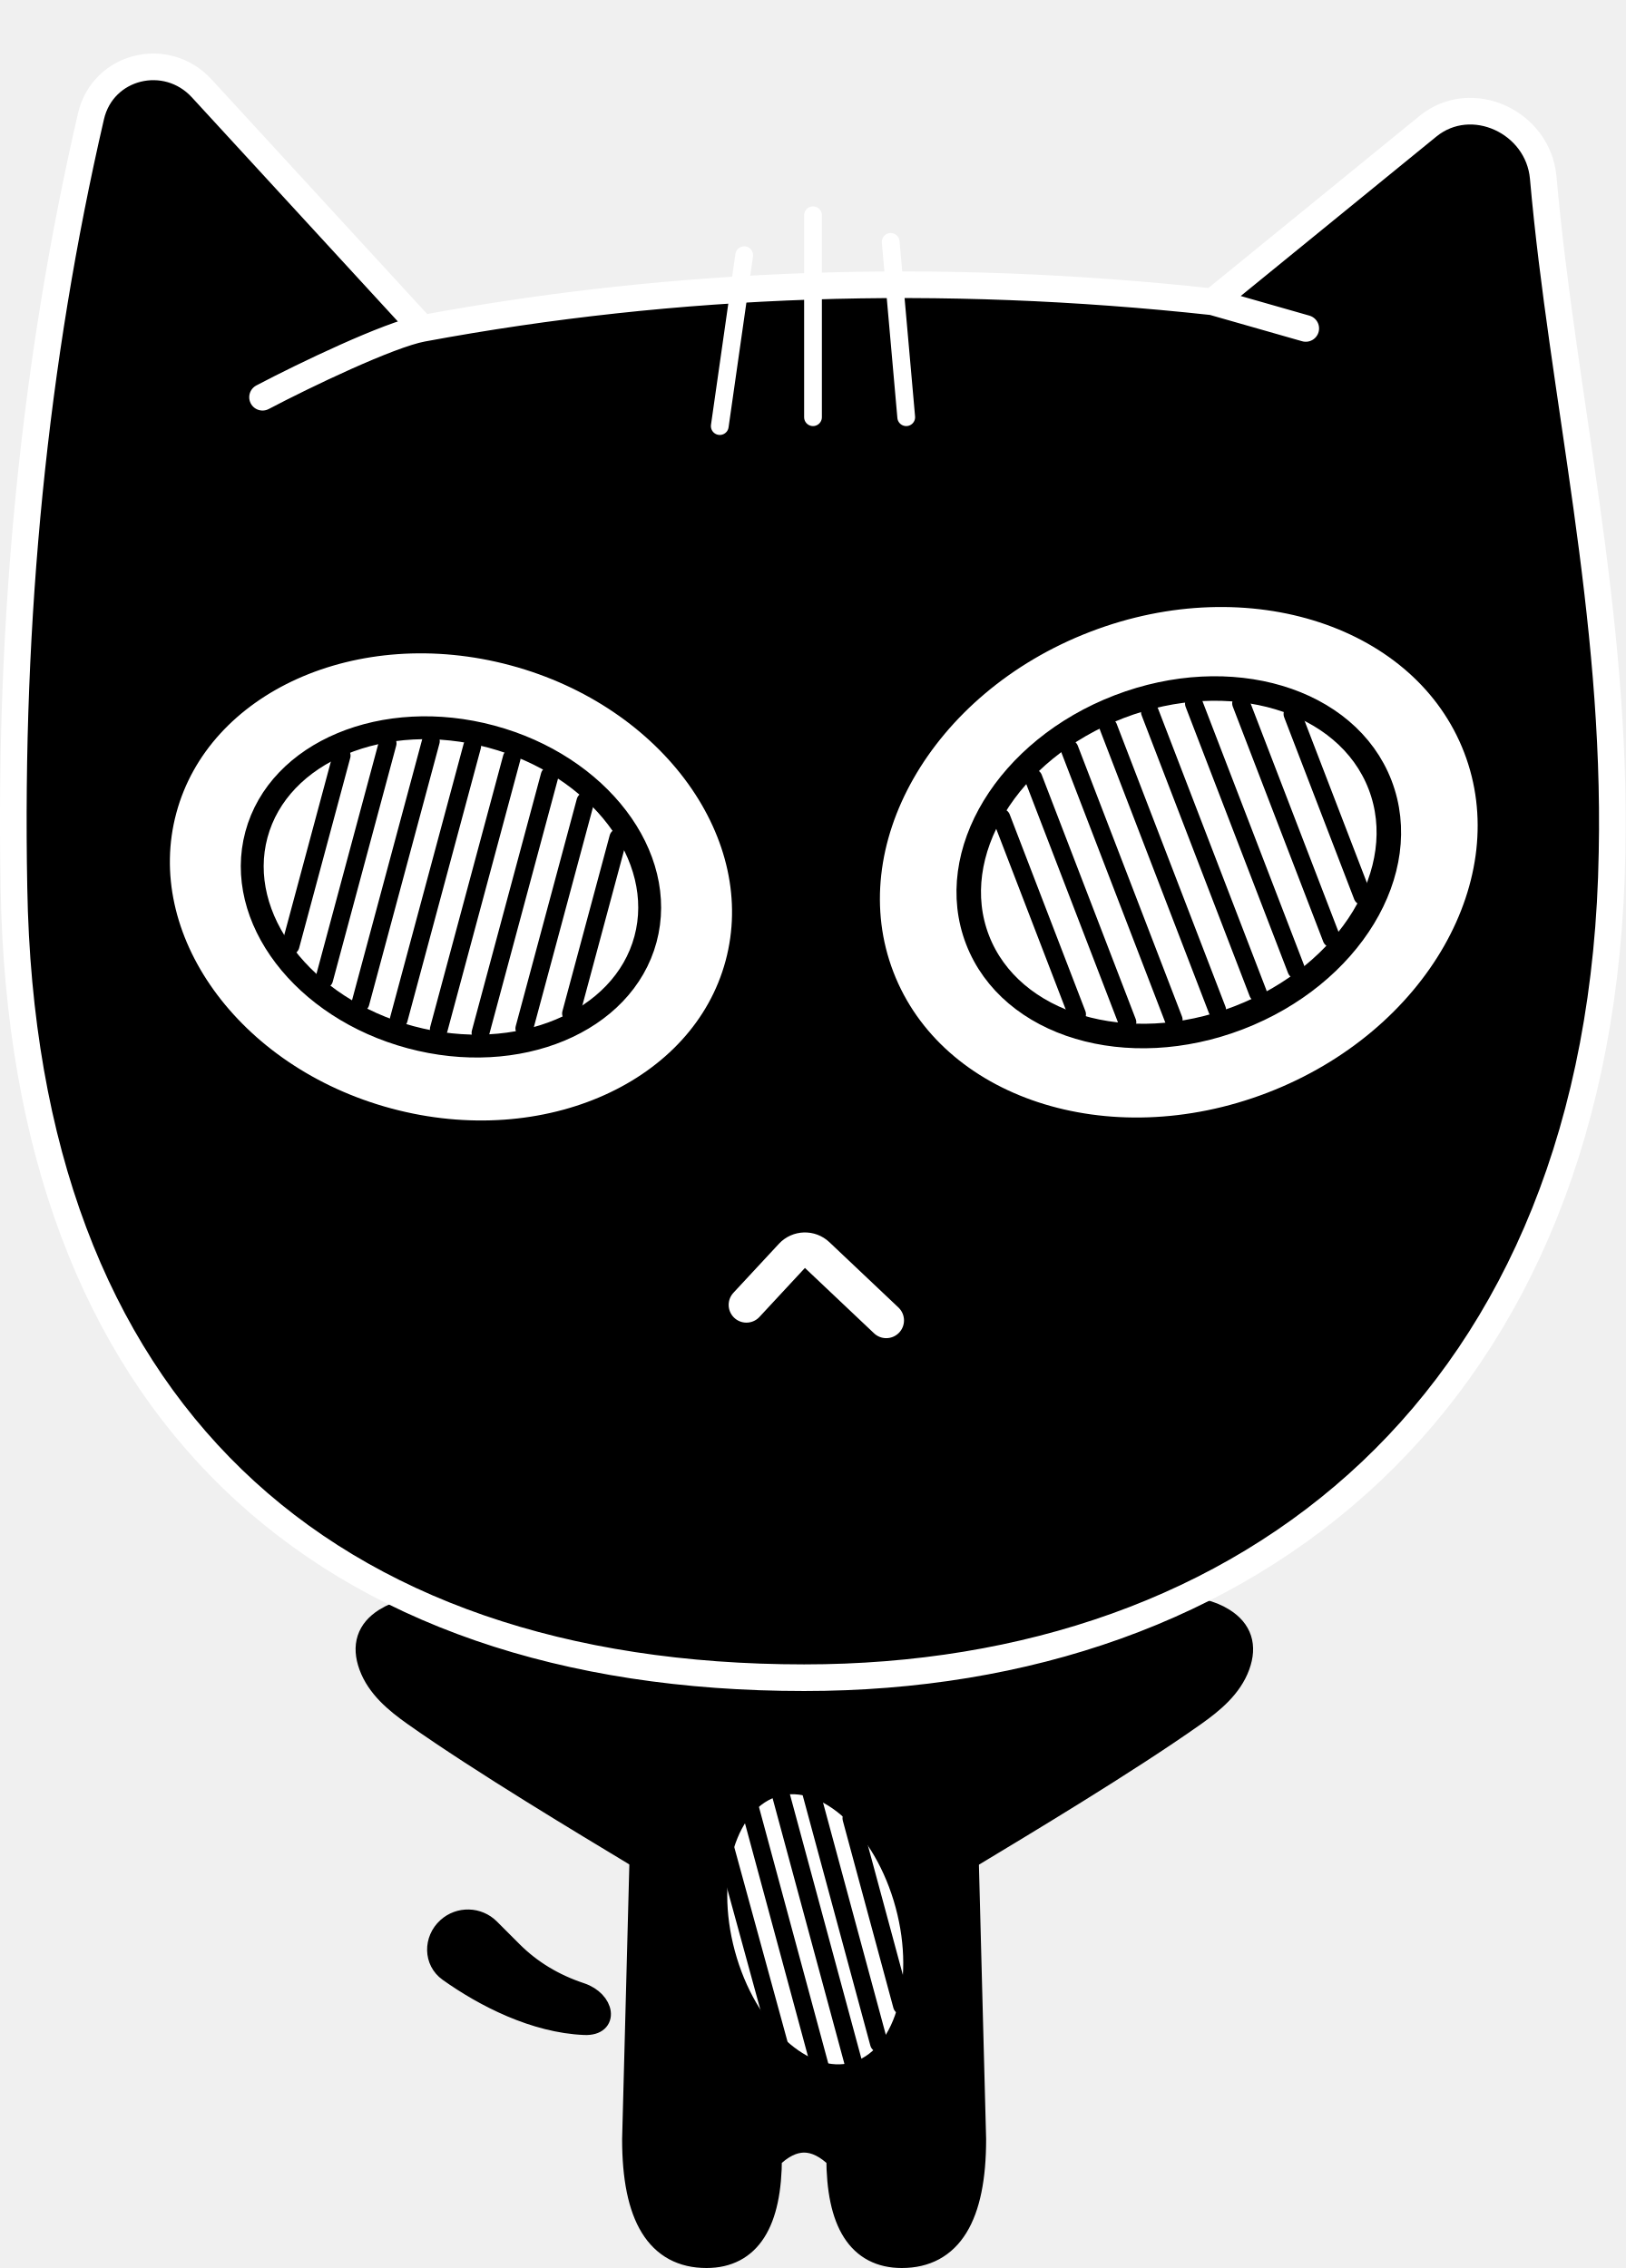
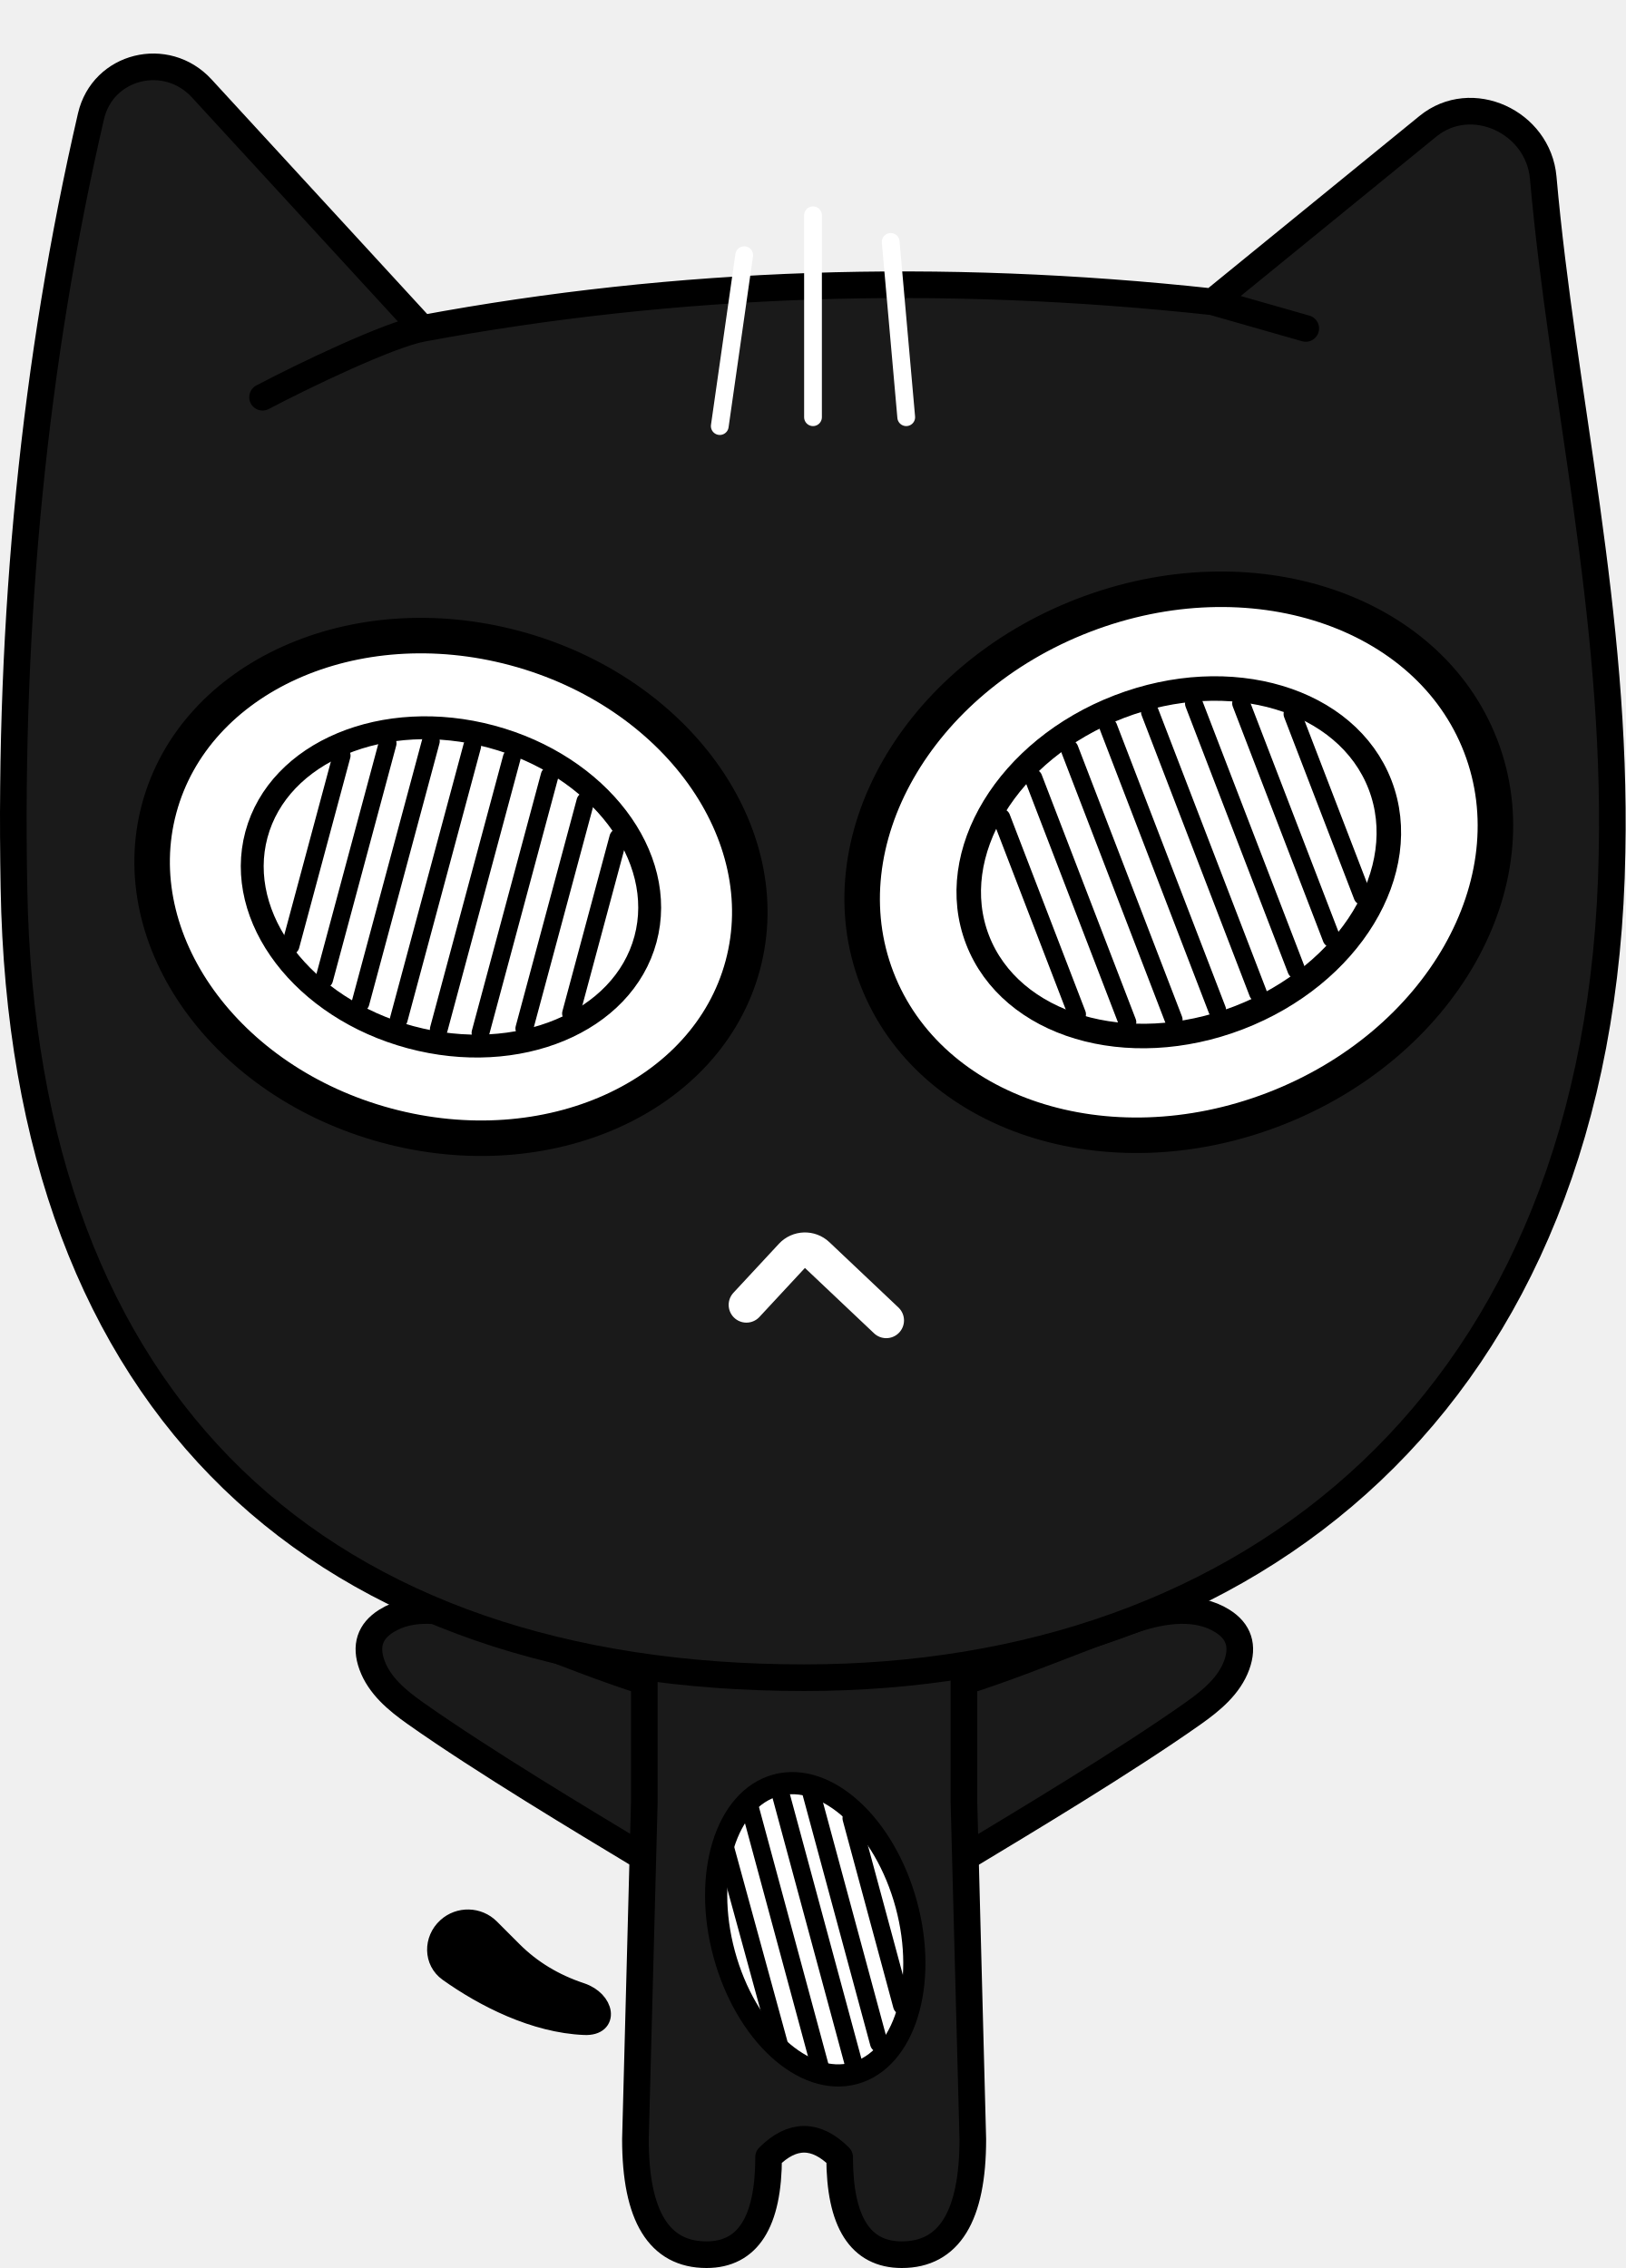
<svg xmlns="http://www.w3.org/2000/svg" preserveAspectRatio="none" overflow="visible" style="display: block;" width="226.93" height="316.651" viewBox="0 0 226.93 316.651" fill="none">
  <g id="cat">
    <path id="Tail" d="M71.66 272.325C74.254 274.918 77.412 276.833 81.135 278.069C84.583 279.214 85.236 283.027 81.606 282.881C74.578 282.598 67.487 278.955 62.504 275.403C60.348 273.867 60.344 270.782 62.303 269.002C64.072 267.393 66.793 267.458 68.484 269.149L71.66 272.325Z" fill="black" stroke="black" stroke-width="2.479" stroke-linecap="round" stroke-linejoin="round" />
-     <path id="Body" d="M88.701 298.68L89.941 251.585V226.799H134.557V251.585L135.796 298.68C135.796 309.421 132.491 314.792 125.881 314.792C120.098 314.792 117.206 310.247 117.206 301.159C113.901 297.854 110.596 297.854 107.291 301.159C107.291 310.247 104.399 314.792 98.616 314.792C92.006 314.792 88.701 309.421 88.701 298.68Z" fill="black" stroke="black" stroke-width="3.718" stroke-linejoin="round" />
-     <path id="Arm Up L" d="M66.06 226.05C75.506 229.142 86.871 234.611 98.923 237.194L88.808 258.712C82.047 254.626 67.483 245.915 57.952 239.177C55.447 237.406 52.962 235.34 51.92 232.454C50.963 229.804 51.628 227.761 53.914 226.325C57.476 224.088 62.064 224.742 66.06 226.05Z" fill="black" stroke="black" stroke-width="3.718" stroke-linejoin="round" />
-     <path id="Arm Up R" d="M158.5 226.05C149.054 229.142 137.689 234.611 125.637 237.194L135.753 258.712C142.513 254.626 157.077 245.915 166.608 239.177C169.113 237.406 171.598 235.34 172.64 232.454C173.597 229.804 172.933 227.761 170.646 226.325C167.085 224.088 162.497 224.742 158.5 226.05Z" fill="black" stroke="black" stroke-width="3.718" stroke-linejoin="round" />
+     <path id="Arm Up L" d="M66.06 226.05C75.506 229.142 86.871 234.611 98.923 237.194L88.808 258.712C82.047 254.626 67.483 245.915 57.952 239.177C55.447 237.406 52.962 235.34 51.92 232.454C50.963 229.804 51.628 227.761 53.914 226.325C57.476 224.088 62.064 224.742 66.06 226.05Z" fill="#1A1A1A" stroke="black" stroke-width="3.718" stroke-linejoin="round" />
+     <path id="Arm Up R" d="M158.5 226.05C149.054 229.142 137.689 234.611 125.637 237.194L135.753 258.712C142.513 254.626 157.077 245.915 166.608 239.177C169.113 237.406 171.598 235.34 172.64 232.454C173.597 229.804 172.933 227.761 170.646 226.325C167.085 224.088 162.497 224.742 158.5 226.05Z" fill="#1A1A1A" stroke="black" stroke-width="3.718" stroke-linejoin="round" />
+     <path id="Body" d="M88.701 298.68L89.941 251.585V226.799H134.557V251.585L135.796 298.68C135.796 309.421 132.491 314.792 125.881 314.792C120.098 314.792 117.206 310.247 117.206 301.159C113.901 297.854 110.596 297.854 107.291 301.159C107.291 310.247 104.399 314.792 98.616 314.792C92.006 314.792 88.701 309.421 88.701 298.68Z" fill="#1A1A1A" stroke="black" stroke-width="3.718" stroke-linejoin="round" />
    <g id="Belly">
      <path id="Vector" d="M119.238 289.472C126.262 287.573 129.522 277.03 126.519 265.923C123.517 254.816 115.389 247.352 108.366 249.25C101.342 251.149 98.082 261.692 101.084 272.799C104.087 283.906 112.214 291.37 119.238 289.472Z" fill="white" stroke="black" stroke-width="3.098" />
      <path id="Vector_2" d="M102.121 256.515C101.94 255.855 101.259 255.466 100.599 255.647C99.939 255.829 99.55 256.511 99.731 257.171L100.926 256.843L102.121 256.515ZM107.675 286.195C107.856 286.855 108.537 287.243 109.197 287.062C109.858 286.881 110.246 286.199 110.065 285.538L108.87 285.866L107.675 286.195ZM100.926 256.843L99.731 257.171L107.675 286.195L108.87 285.866L110.065 285.538L102.121 256.515L100.926 256.843Z" fill="black" />
      <path id="Vector_3" d="M104.598 252.055L114.529 288.796" stroke="black" stroke-width="2.479" stroke-linecap="round" />
      <path id="Vector_4" d="M108.553 248.925L119.396 289.035" stroke="black" stroke-width="2.479" stroke-linecap="round" />
      <path id="Vector_5" d="M113.063 249.665L122.691 285.282" stroke="black" stroke-width="2.479" stroke-linecap="round" />
      <path id="Vector_6" d="M120.041 253.543C119.863 252.882 119.182 252.491 118.522 252.669C117.861 252.848 117.47 253.528 117.648 254.189L118.845 253.866L120.041 253.543ZM124.711 280.345C124.89 281.006 125.57 281.397 126.231 281.218C126.892 281.04 127.283 280.36 127.104 279.699L125.908 280.022L124.711 280.345ZM118.845 253.866L117.648 254.189L124.711 280.345L125.908 280.022L127.104 279.699L120.041 253.543L118.845 253.866Z" fill="black" />
    </g>
    <g id="Head">
-       <path d="M12.699 16.238C14.344 9.128 23.218 6.963 28.156 12.337L58.957 45.855C94.485 39.246 131.252 38.006 169.258 42.138L199.326 17.63C205.398 12.681 214.73 17.003 215.42 24.806C218.112 55.261 225.709 85.611 225.028 118.976C223.789 195.815 174.215 234.235 112.249 234.235C45.324 234.235 3.187 197.055 1.948 123.934C1.235 86.194 4.819 50.295 12.699 16.238Z" fill="black" />
-       <path d="M58.957 45.855L28.156 12.337C23.218 6.963 14.344 9.128 12.699 16.238C4.819 50.295 1.235 86.194 1.948 123.934C3.187 197.055 45.324 234.235 112.249 234.235C174.215 234.235 223.789 195.815 225.028 118.976C225.709 85.611 218.112 55.261 215.42 24.806C214.73 17.003 205.398 12.681 199.326 17.63L169.258 42.138M58.957 45.855C94.485 39.246 131.252 38.006 169.258 42.138M58.957 45.855C54.309 46.72 42.536 52.362 36.649 55.46M169.258 42.138L182.271 45.855" stroke="white" stroke-width="3.718" stroke-linecap="round" stroke-linejoin="round" />
+       <path d="M12.699 16.238C14.344 9.128 23.218 6.963 28.156 12.337L58.957 45.855C94.485 39.246 131.252 38.006 169.258 42.138L199.326 17.63C205.398 12.681 214.73 17.003 215.42 24.806C218.112 55.261 225.709 85.611 225.028 118.976C223.789 195.815 174.215 234.235 112.249 234.235C45.324 234.235 3.187 197.055 1.948 123.934C1.235 86.194 4.819 50.295 12.699 16.238Z" fill="#1A1A1A" />
+       <path d="M58.957 45.855L28.156 12.337C23.218 6.963 14.344 9.128 12.699 16.238C4.819 50.295 1.235 86.194 1.948 123.934C3.187 197.055 45.324 234.235 112.249 234.235C174.215 234.235 223.789 195.815 225.028 118.976C225.709 85.611 218.112 55.261 215.42 24.806C214.73 17.003 205.398 12.681 199.326 17.63L169.258 42.138M58.957 45.855C94.485 39.246 131.252 38.006 169.258 42.138M58.957 45.855C54.309 46.72 42.536 52.362 36.649 55.46M169.258 42.138L182.271 45.855" stroke="black" stroke-width="3.718" stroke-linecap="round" stroke-linejoin="round" />
    </g>
    <path id="Stitches" d="M103.883 35.631L100.475 59.488M113.488 30.054V58.249M124.332 33.772L126.501 58.249" stroke="white" stroke-width="2.479" stroke-linecap="round" stroke-linejoin="round" />
    <g id="Eye L">
      <path id="Vector_7" d="M53.991 157.155C76.487 163.203 98.735 153.184 103.683 134.778C108.63 116.372 94.405 96.549 71.909 90.502C49.412 84.454 27.165 94.473 22.217 112.879C17.269 131.285 31.495 151.108 53.991 157.155Z" fill="white" stroke="black" stroke-width="4.957" />
      <path id="Vector_8" d="M57.309 144.812C72.306 148.844 86.99 142.717 90.105 131.128C93.22 119.54 83.588 106.877 68.59 102.845C53.593 98.814 38.91 104.94 35.794 116.529C32.679 128.118 42.312 140.781 57.309 144.812Z" stroke="black" stroke-width="3.195" />
      <path id="Vector_9" d="M47.693 105.5L40.559 132.038" stroke="black" stroke-width="2.479" stroke-linecap="round" />
      <path id="Vector_10" d="M54.11 103.784L45.251 136.74" stroke="black" stroke-width="2.479" stroke-linecap="round" />
      <path id="Vector_11" d="M60.146 103.487L50.324 140.023" stroke="black" stroke-width="2.479" stroke-linecap="round" />
      <path id="Vector_12" d="M65.916 104.178L55.663 142.318" stroke="black" stroke-width="2.479" stroke-linecap="round" />
      <path id="Vector_13" d="M71.437 105.794L61.251 143.688" stroke="black" stroke-width="2.479" stroke-linecap="round" />
      <path id="Vector_14" d="M76.726 108.275L67.071 144.194" stroke="black" stroke-width="2.479" stroke-linecap="round" />
      <path id="Vector_15" d="M81.716 111.866L73.189 143.588" stroke="black" stroke-width="2.479" stroke-linecap="round" />
      <path id="Vector_16" d="M86.309 116.939L79.706 141.502" stroke="black" stroke-width="2.479" stroke-linecap="round" />
    </g>
    <g id="Eye R">
      <path id="Vector_17" d="M177.815 154.873C201.094 145.918 214.025 123.218 206.698 104.172C199.371 85.126 174.56 76.946 151.281 85.901C128.003 94.856 115.072 117.556 122.399 136.602C129.726 155.648 154.536 163.828 177.815 154.873Z" fill="white" stroke="black" stroke-width="4.957" />
      <path id="Vector_18" d="M172.902 142.101C188.421 136.13 197.262 121.569 192.648 109.577C188.035 97.585 171.714 92.704 156.195 98.674C140.676 104.644 131.835 119.205 136.449 131.197C141.062 143.189 157.383 148.071 172.902 142.101Z" stroke="black" stroke-width="3.421" />
      <path id="Vector_19" d="M139.788 114.15L150.352 141.611" stroke="black" stroke-width="2.479" stroke-linecap="round" />
      <path id="Vector_20" d="M144.258 108.618L157.378 142.721" stroke="black" stroke-width="2.479" stroke-linecap="round" />
      <path id="Vector_21" d="M149.293 104.555L163.838 142.362" stroke="black" stroke-width="2.479" stroke-linecap="round" />
      <path id="Vector_22" d="M154.722 101.513L169.905 140.981" stroke="black" stroke-width="2.479" stroke-linecap="round" />
      <path id="Vector_23" d="M160.519 99.43L175.603 138.642" stroke="black" stroke-width="2.479" stroke-linecap="round" />
      <path id="Vector_24" d="M166.659 98.241L180.958 135.409" stroke="black" stroke-width="2.479" stroke-linecap="round" />
      <path id="Vector_25" d="M173.242 98.201L185.87 131.027" stroke="black" stroke-width="2.479" stroke-linecap="round" />
      <path id="Vector_26" d="M180.415 99.694L190.193 125.111" stroke="black" stroke-width="2.479" stroke-linecap="round" />
    </g>
    <path id="Mouth" d="M104.193 182.183L110.546 175.34C111.484 174.331 113.065 174.279 114.066 175.226L123.712 184.351" stroke="white" stroke-width="4.957" stroke-linecap="round" stroke-linejoin="round" />
  </g>
</svg>
